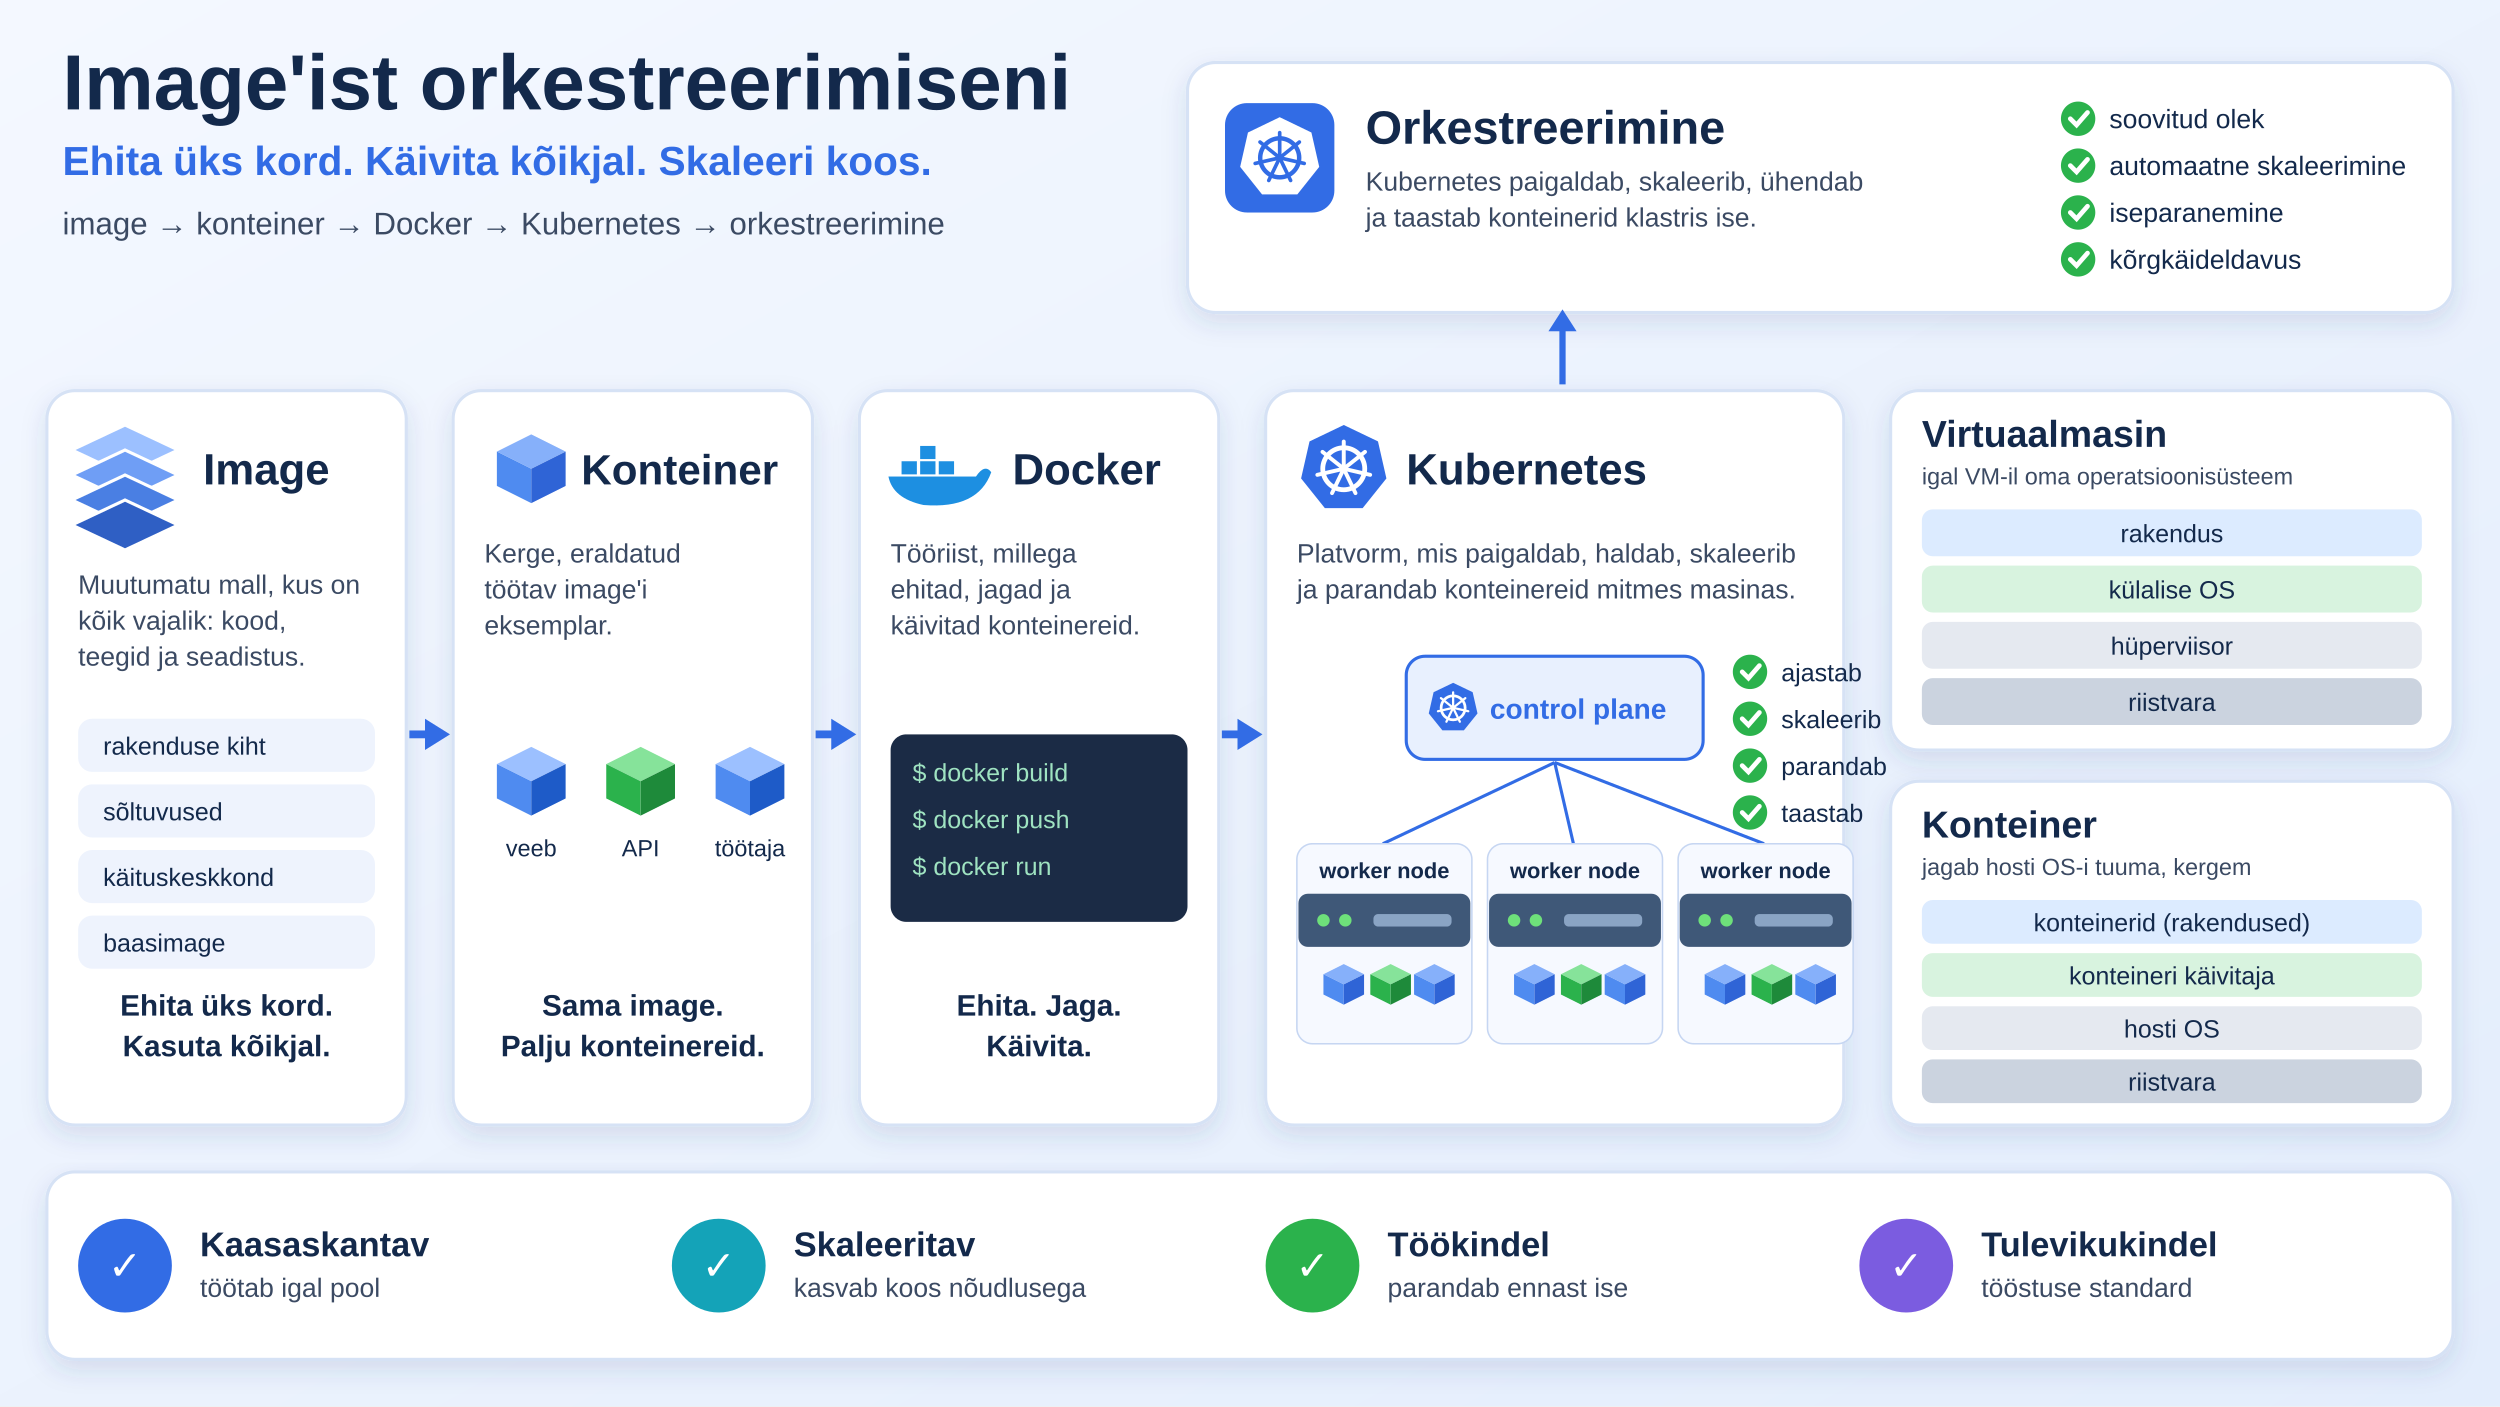
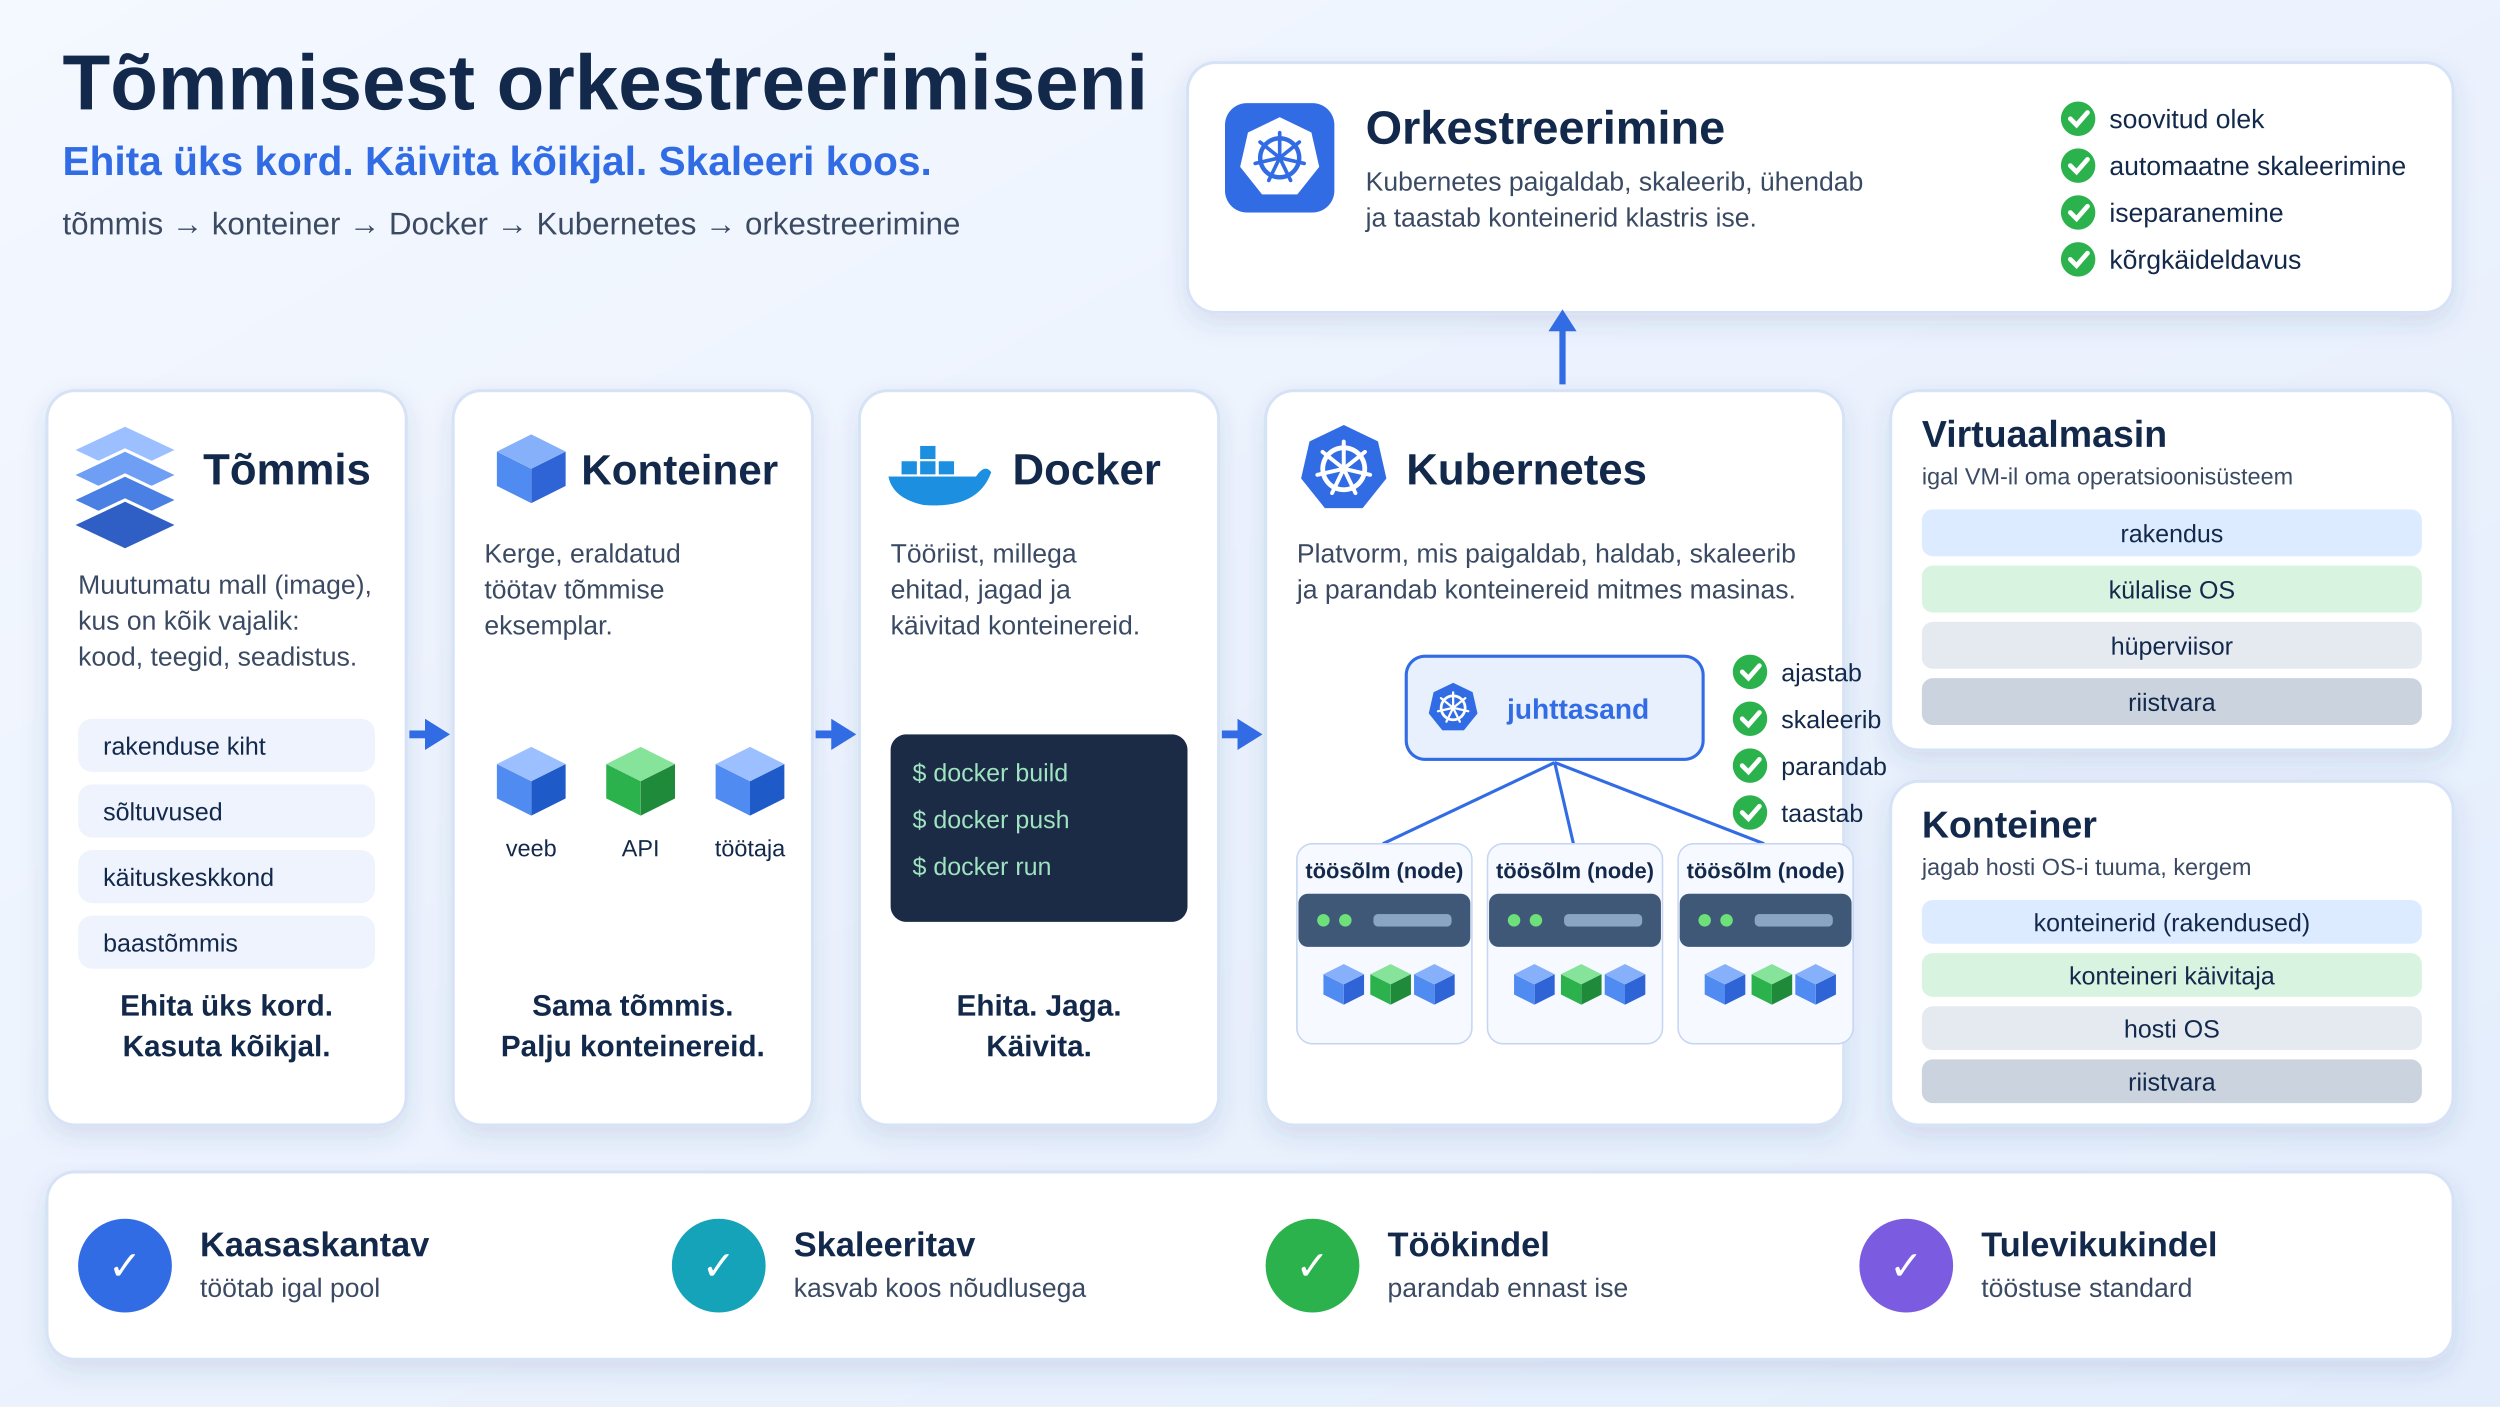
<svg xmlns="http://www.w3.org/2000/svg" viewBox="0 0 1600 900" width="1600" height="900">
  <defs>
    <linearGradient id="bg" x1="0" y1="0" x2="1" y2="1">
      <stop offset="0" stop-color="#F4F8FF" />
      <stop offset="1" stop-color="#E3EDFC" />
    </linearGradient>
    <filter id="sh" x="-10%" y="-10%" width="120%" height="130%">
      <feDropShadow dx="0" dy="6" stdDeviation="8" flood-color="#2A4A80" flood-opacity="0.13" />
    </filter>
  </defs>
  <rect width="1600" height="900" fill="url(#bg)" />
-   <text x="40" y="70" style="font-family:'Segoe UI',Arial,sans-serif;font-size:50px;font-weight:800;fill:#13294B;text-anchor:start">Image'ist orkestreerimiseni</text>
+   <text x="40" y="70" style="font-family:'Segoe UI',Arial,sans-serif;font-size:50px;font-weight:800;fill:#13294B;text-anchor:start">Tõmmisest orkestreerimiseni</text>
  <text x="40" y="112" style="font-family:'Segoe UI',Arial,sans-serif;font-size:26px;font-weight:600;fill:#326CE5;text-anchor:start">Ehita üks kord. Käivita kõikjal. Skaleeri koos.</text>
-   <text x="40" y="150" style="font-family:'Segoe UI',Arial,sans-serif;font-size:20px;font-weight:500;fill:#3B4A63;text-anchor:start">image  →  konteiner  →  Docker  →  Kubernetes  →  orkestreerimine</text>
+   <text x="40" y="150" style="font-family:'Segoe UI',Arial,sans-serif;font-size:20px;font-weight:500;fill:#3B4A63;text-anchor:start">tõmmis  →  konteiner  →  Docker  →  Kubernetes  →  orkestreerimine</text>
  <rect x="760" y="40" width="810" height="160" rx="18" fill="#FFFFFF" stroke="#D6E2F5" stroke-width="2" filter="url(#sh)" />
  <rect x="784" y="66" width="70" height="70" rx="14" fill="#326CE5" />
  <polygon points="819.0,75.0 839.3,84.8 844.3,106.8 830.3,124.4 807.7,124.4 793.7,106.8 798.7,84.8" fill="#FFFFFF" />
  <circle cx="819" cy="101" r="12.48" fill="none" stroke="#326CE5" stroke-width="2.86" />
  <circle cx="819" cy="101" r="2.6" fill="#326CE5" />
  <line x1="819" y1="101" x2="819.0" y2="84.9" stroke="#326CE5" stroke-width="2.34" stroke-linecap="round" />
  <line x1="819" y1="101" x2="831.6" y2="90.9" stroke="#326CE5" stroke-width="2.34" stroke-linecap="round" />
  <line x1="819" y1="101" x2="834.7" y2="104.6" stroke="#326CE5" stroke-width="2.34" stroke-linecap="round" />
  <line x1="819" y1="101" x2="826.0" y2="115.5" stroke="#326CE5" stroke-width="2.34" stroke-linecap="round" />
  <line x1="819" y1="101" x2="812.0" y2="115.5" stroke="#326CE5" stroke-width="2.34" stroke-linecap="round" />
  <line x1="819" y1="101" x2="803.3" y2="104.6" stroke="#326CE5" stroke-width="2.34" stroke-linecap="round" />
  <line x1="819" y1="101" x2="806.4" y2="90.9" stroke="#326CE5" stroke-width="2.34" stroke-linecap="round" />
  <text x="874" y="92" style="font-family:'Segoe UI',Arial,sans-serif;font-size:30px;font-weight:800;fill:#13294B;text-anchor:start">Orkestreerimine</text>
  <text x="874" y="122" style="font-family:'Segoe UI',Arial,sans-serif;font-size:17px;font-weight:400;fill:#3B4A63;text-anchor:start">Kubernetes paigaldab, skaleerib, ühendab</text>
  <text x="874" y="145" style="font-family:'Segoe UI',Arial,sans-serif;font-size:17px;font-weight:400;fill:#3B4A63;text-anchor:start">ja taastab konteinerid klastris ise.</text>
  <circle cx="1330" cy="76" r="11" fill="#2BB24C" />
  <path d="M1325 76 l4 4 l7 -8" stroke="#FFF" stroke-width="3" fill="none" stroke-linecap="round" />
  <text x="1350" y="82" style="font-family:'Segoe UI',Arial,sans-serif;font-size:17px;font-weight:500;fill:#13294B;text-anchor:start">soovitud olek</text>
  <circle cx="1330" cy="106" r="11" fill="#2BB24C" />
  <path d="M1325 106 l4 4 l7 -8" stroke="#FFF" stroke-width="3" fill="none" stroke-linecap="round" />
  <text x="1350" y="112" style="font-family:'Segoe UI',Arial,sans-serif;font-size:17px;font-weight:500;fill:#13294B;text-anchor:start">automaatne skaleerimine</text>
  <circle cx="1330" cy="136" r="11" fill="#2BB24C" />
  <path d="M1325 136 l4 4 l7 -8" stroke="#FFF" stroke-width="3" fill="none" stroke-linecap="round" />
  <text x="1350" y="142" style="font-family:'Segoe UI',Arial,sans-serif;font-size:17px;font-weight:500;fill:#13294B;text-anchor:start">iseparanemine</text>
  <circle cx="1330" cy="166" r="11" fill="#2BB24C" />
  <path d="M1325 166 l4 4 l7 -8" stroke="#FFF" stroke-width="3" fill="none" stroke-linecap="round" />
  <text x="1350" y="172" style="font-family:'Segoe UI',Arial,sans-serif;font-size:17px;font-weight:500;fill:#13294B;text-anchor:start">kõrgkäideldavus</text>
  <path d="M1000 202 L1000 246" stroke="#326CE5" stroke-width="4" />
  <path d="M1000 198 l-9 14 h18 z" fill="#326CE5" />
  <rect x="30" y="250" width="230" height="470" rx="18" fill="#FFFFFF" stroke="#D6E2F5" stroke-width="2" filter="url(#sh)" />
  <rect x="290" y="250" width="230" height="470" rx="18" fill="#FFFFFF" stroke="#D6E2F5" stroke-width="2" filter="url(#sh)" />
  <rect x="550" y="250" width="230" height="470" rx="18" fill="#FFFFFF" stroke="#D6E2F5" stroke-width="2" filter="url(#sh)" />
  <rect x="810" y="250" width="370" height="470" rx="18" fill="#FFFFFF" stroke="#D6E2F5" stroke-width="2" filter="url(#sh)" />
  <path d="M80 272 L114 288 L80 304 L46 288 z" fill="#9CC0FF" stroke="#FFF" stroke-width="2" />
  <path d="M80 288 L114 304 L80 320 L46 304 z" fill="#6F9EF5" stroke="#FFF" stroke-width="2" />
  <path d="M80 304 L114 320 L80 336 L46 320 z" fill="#4A7FE3" stroke="#FFF" stroke-width="2" />
  <path d="M80 320 L114 336 L80 352 L46 336 z" fill="#2F5FC4" stroke="#FFF" stroke-width="2" />
-   <text x="130" y="310" style="font-family:'Segoe UI',Arial,sans-serif;font-size:28px;font-weight:800;fill:#13294B;text-anchor:start">Image</text>
-   <text x="50" y="380" style="font-family:'Segoe UI',Arial,sans-serif;font-size:17px;font-weight:400;fill:#3B4A63;text-anchor:start">Muutumatu mall, kus on</text>
-   <text x="50" y="403" style="font-family:'Segoe UI',Arial,sans-serif;font-size:17px;font-weight:400;fill:#3B4A63;text-anchor:start">kõik vajalik: kood,</text>
-   <text x="50" y="426" style="font-family:'Segoe UI',Arial,sans-serif;font-size:17px;font-weight:400;fill:#3B4A63;text-anchor:start">teegid ja seadistus.</text>
+   <text x="130" y="310" style="font-family:'Segoe UI',Arial,sans-serif;font-size:28px;font-weight:800;fill:#13294B;text-anchor:start">Tõmmis</text>
+   <text x="50" y="380" style="font-family:'Segoe UI',Arial,sans-serif;font-size:17px;font-weight:400;fill:#3B4A63;text-anchor:start">Muutumatu mall (image),</text>
+   <text x="50" y="403" style="font-family:'Segoe UI',Arial,sans-serif;font-size:17px;font-weight:400;fill:#3B4A63;text-anchor:start">kus on kõik vajalik:</text>
+   <text x="50" y="426" style="font-family:'Segoe UI',Arial,sans-serif;font-size:17px;font-weight:400;fill:#3B4A63;text-anchor:start">kood, teegid, seadistus.</text>
  <rect x="50" y="460" width="190" height="34" rx="9" fill="#EEF3FD" />
  <text x="66" y="483" style="font-family:'Segoe UI',Arial,sans-serif;font-size:16px;font-weight:500;fill:#13294B;text-anchor:start">rakenduse kiht</text>
  <rect x="50" y="502" width="190" height="34" rx="9" fill="#EEF3FD" />
  <text x="66" y="525" style="font-family:'Segoe UI',Arial,sans-serif;font-size:16px;font-weight:500;fill:#13294B;text-anchor:start">sõltuvused</text>
  <rect x="50" y="544" width="190" height="34" rx="9" fill="#EEF3FD" />
  <text x="66" y="567" style="font-family:'Segoe UI',Arial,sans-serif;font-size:16px;font-weight:500;fill:#13294B;text-anchor:start">käituskeskkond</text>
  <rect x="50" y="586" width="190" height="34" rx="9" fill="#EEF3FD" />
-   <text x="66" y="609" style="font-family:'Segoe UI',Arial,sans-serif;font-size:16px;font-weight:500;fill:#13294B;text-anchor:start">baasimage</text>
+   <text x="66" y="609" style="font-family:'Segoe UI',Arial,sans-serif;font-size:16px;font-weight:500;fill:#13294B;text-anchor:start">baastõmmis</text>
  <text x="145" y="650" style="font-family:'Segoe UI',Arial,sans-serif;font-size:19px;font-weight:700;fill:#13294B;text-anchor:middle">Ehita üks kord.</text>
  <text x="145" y="676" style="font-family:'Segoe UI',Arial,sans-serif;font-size:19px;font-weight:700;fill:#13294B;text-anchor:middle">Kasuta kõikjal.</text>
  <path d="M340 278 L362 289.0 L340 300 L318 289.0 z" fill="#86B0FA" />
  <path d="M318 289.0 L340 300 L340 322 L318 311.0 z" fill="#4F8BF0" />
  <path d="M362 289.0 L340 300 L340 322 L362 311.0 z" fill="#2F64D6" />
  <text x="372" y="310" style="font-family:'Segoe UI',Arial,sans-serif;font-size:27px;font-weight:800;fill:#13294B;text-anchor:start">Konteiner</text>
  <text x="310" y="360" style="font-family:'Segoe UI',Arial,sans-serif;font-size:17px;font-weight:400;fill:#3B4A63;text-anchor:start">Kerge, eraldatud</text>
-   <text x="310" y="383" style="font-family:'Segoe UI',Arial,sans-serif;font-size:17px;font-weight:400;fill:#3B4A63;text-anchor:start">töötav image'i</text>
+   <text x="310" y="383" style="font-family:'Segoe UI',Arial,sans-serif;font-size:17px;font-weight:400;fill:#3B4A63;text-anchor:start">töötav tõmmise</text>
  <text x="310" y="406" style="font-family:'Segoe UI',Arial,sans-serif;font-size:17px;font-weight:400;fill:#3B4A63;text-anchor:start">eksemplar.</text>
  <path d="M340 478 L362 489.0 L340 500 L318 489.0 z" fill="#9CC0FF" />
  <path d="M318 489.0 L340 500 L340 522 L318 511.0 z" fill="#4F8BF0" />
  <path d="M362 489.0 L340 500 L340 522 L362 511.0 z" fill="#1E5BC8" />
  <text x="340" y="548" style="font-family:'Segoe UI',Arial,sans-serif;font-size:15px;font-weight:500;fill:#13294B;text-anchor:middle">veeb</text>
  <path d="M410 478 L432 489.0 L410 500 L388 489.0 z" fill="#86E39A" />
  <path d="M388 489.0 L410 500 L410 522 L388 511.0 z" fill="#2BB24C" />
  <path d="M432 489.0 L410 500 L410 522 L432 511.0 z" fill="#1E8A3A" />
  <text x="410" y="548" style="font-family:'Segoe UI',Arial,sans-serif;font-size:15px;font-weight:500;fill:#13294B;text-anchor:middle">API</text>
  <path d="M480 478 L502 489.0 L480 500 L458 489.0 z" fill="#9CC0FF" />
  <path d="M458 489.0 L480 500 L480 522 L458 511.0 z" fill="#4F8BF0" />
  <path d="M502 489.0 L480 500 L480 522 L502 511.0 z" fill="#1E5BC8" />
  <text x="480" y="548" style="font-family:'Segoe UI',Arial,sans-serif;font-size:15px;font-weight:500;fill:#13294B;text-anchor:middle">töötaja</text>
-   <text x="405" y="650" style="font-family:'Segoe UI',Arial,sans-serif;font-size:19px;font-weight:700;fill:#13294B;text-anchor:middle">Sama image.</text>
+   <text x="405" y="650" style="font-family:'Segoe UI',Arial,sans-serif;font-size:19px;font-weight:700;fill:#13294B;text-anchor:middle">Sama tõmmis.</text>
  <text x="405" y="676" style="font-family:'Segoe UI',Arial,sans-serif;font-size:19px;font-weight:700;fill:#13294B;text-anchor:middle">Palju konteinereid.</text>
  <rect x="577.0" y="295.2" width="9.8" height="8.4" fill="#1D8FE1" />
  <rect x="588.9" y="295.2" width="9.8" height="8.4" fill="#1D8FE1" />
  <rect x="600.8" y="295.2" width="9.8" height="8.4" fill="#1D8FE1" />
  <rect x="588.9" y="285.4" width="9.8" height="8.4" fill="#1D8FE1" />
  <path d="M568.6 305 H624.6 Q630.2 296.6 634.4 302.2 Q626.0 326.0 591.0 323.2 Q571.4 319.0 568.6 305 z" fill="#1D8FE1" />
  <text x="648" y="310" style="font-family:'Segoe UI',Arial,sans-serif;font-size:28px;font-weight:800;fill:#13294B;text-anchor:start">Docker</text>
  <text x="570" y="360" style="font-family:'Segoe UI',Arial,sans-serif;font-size:17px;font-weight:400;fill:#3B4A63;text-anchor:start">Tööriist, millega</text>
  <text x="570" y="383" style="font-family:'Segoe UI',Arial,sans-serif;font-size:17px;font-weight:400;fill:#3B4A63;text-anchor:start">ehitad, jagad ja</text>
  <text x="570" y="406" style="font-family:'Segoe UI',Arial,sans-serif;font-size:17px;font-weight:400;fill:#3B4A63;text-anchor:start">käivitad konteinereid.</text>
  <rect x="570" y="470" width="190" height="120" rx="10" fill="#1B2B45" />
  <text x="584" y="500" style="font-family:'Segoe UI',Arial,sans-serif;font-size:16px;font-weight:500;fill:#9FE3C1;text-anchor:start">$ docker build</text>
  <text x="584" y="530" style="font-family:'Segoe UI',Arial,sans-serif;font-size:16px;font-weight:500;fill:#9FE3C1;text-anchor:start">$ docker push</text>
  <text x="584" y="560" style="font-family:'Segoe UI',Arial,sans-serif;font-size:16px;font-weight:500;fill:#9FE3C1;text-anchor:start">$ docker run</text>
  <text x="665" y="650" style="font-family:'Segoe UI',Arial,sans-serif;font-size:19px;font-weight:700;fill:#13294B;text-anchor:middle">Ehita. Jaga.</text>
  <text x="665" y="676" style="font-family:'Segoe UI',Arial,sans-serif;font-size:19px;font-weight:700;fill:#13294B;text-anchor:middle">Käivita.</text>
  <polygon points="860.0,272.0 881.9,282.5 887.3,306.2 872.1,325.2 847.9,325.2 832.7,306.2 838.1,282.5" fill="#326CE5" />
  <circle cx="860" cy="300" r="13.44" fill="none" stroke="#FFF" stroke-width="3.08" />
  <circle cx="860" cy="300" r="2.8" fill="#FFF" />
  <line x1="860" y1="300" x2="860.0" y2="282.6" stroke="#FFF" stroke-width="2.52" stroke-linecap="round" />
  <line x1="860" y1="300" x2="873.6" y2="289.2" stroke="#FFF" stroke-width="2.52" stroke-linecap="round" />
  <line x1="860" y1="300" x2="876.9" y2="303.9" stroke="#FFF" stroke-width="2.52" stroke-linecap="round" />
  <line x1="860" y1="300" x2="867.5" y2="315.6" stroke="#FFF" stroke-width="2.52" stroke-linecap="round" />
  <line x1="860" y1="300" x2="852.5" y2="315.6" stroke="#FFF" stroke-width="2.52" stroke-linecap="round" />
  <line x1="860" y1="300" x2="843.1" y2="303.9" stroke="#FFF" stroke-width="2.52" stroke-linecap="round" />
  <line x1="860" y1="300" x2="846.4" y2="289.2" stroke="#FFF" stroke-width="2.52" stroke-linecap="round" />
  <text x="900" y="310" style="font-family:'Segoe UI',Arial,sans-serif;font-size:28px;font-weight:800;fill:#13294B;text-anchor:start">Kubernetes</text>
  <text x="830" y="360" style="font-family:'Segoe UI',Arial,sans-serif;font-size:17px;font-weight:400;fill:#3B4A63;text-anchor:start">Platvorm, mis paigaldab, haldab, skaleerib</text>
  <text x="830" y="383" style="font-family:'Segoe UI',Arial,sans-serif;font-size:17px;font-weight:400;fill:#3B4A63;text-anchor:start">ja parandab konteinereid mitmes masinas.</text>
  <rect x="900" y="420" width="190" height="66" rx="12" fill="#E8F0FE" stroke="#326CE5" stroke-width="2" />
  <polygon points="930.0,437.0 942.5,443.0 945.6,456.6 936.9,467.4 923.1,467.4 914.4,456.6 917.5,443.0" fill="#326CE5" />
  <circle cx="930" cy="453" r="7.68" fill="none" stroke="#FFF" stroke-width="1.76" />
  <circle cx="930" cy="453" r="1.6" fill="#FFF" />
  <line x1="930" y1="453" x2="930.0" y2="443.1" stroke="#FFF" stroke-width="1.44" stroke-linecap="round" />
  <line x1="930" y1="453" x2="937.8" y2="446.8" stroke="#FFF" stroke-width="1.44" stroke-linecap="round" />
  <line x1="930" y1="453" x2="939.7" y2="455.2" stroke="#FFF" stroke-width="1.44" stroke-linecap="round" />
  <line x1="930" y1="453" x2="934.3" y2="461.9" stroke="#FFF" stroke-width="1.44" stroke-linecap="round" />
  <line x1="930" y1="453" x2="925.7" y2="461.9" stroke="#FFF" stroke-width="1.44" stroke-linecap="round" />
  <line x1="930" y1="453" x2="920.3" y2="455.2" stroke="#FFF" stroke-width="1.44" stroke-linecap="round" />
  <line x1="930" y1="453" x2="922.2" y2="446.8" stroke="#FFF" stroke-width="1.44" stroke-linecap="round" />
-   <text x="1010" y="460" style="font-family:'Segoe UI',Arial,sans-serif;font-size:18px;font-weight:700;fill:#326CE5;text-anchor:middle">control plane</text>
+   <text x="1010" y="460" style="font-family:'Segoe UI',Arial,sans-serif;font-size:18px;font-weight:700;fill:#326CE5;text-anchor:middle">juhttasand</text>
  <path d="M995 488 L885 540" stroke="#326CE5" stroke-width="2" fill="none" />
  <rect x="830" y="540" width="112" height="128" rx="10" fill="#F6F9FF" stroke="#C6D6F2" />
-   <text x="886" y="562" style="font-family:'Segoe UI',Arial,sans-serif;font-size:14px;font-weight:700;fill:#13294B;text-anchor:middle">worker node</text>
+   <text x="886" y="562" style="font-family:'Segoe UI',Arial,sans-serif;font-size:14px;font-weight:700;fill:#13294B;text-anchor:middle">töösõlm (node)</text>
  <rect x="831" y="572" width="110" height="34" rx="6" fill="#3F5878" />
  <circle cx="847" cy="589" r="4" fill="#6EE07A" />
  <circle cx="861" cy="589" r="4" fill="#6EE07A" />
  <rect x="879" y="585" width="50" height="8" rx="3" fill="#8AA4C4" />
  <path d="M860 617 L873 623.5 L860 630 L847 623.5 z" fill="#86B0FA" />
  <path d="M847 623.5 L860 630 L860 643 L847 636.5 z" fill="#4F8BF0" />
  <path d="M873 623.5 L860 630 L860 643 L873 636.5 z" fill="#2F64D6" />
  <path d="M890 617 L903 623.5 L890 630 L877 623.5 z" fill="#86E39A" />
  <path d="M877 623.5 L890 630 L890 643 L877 636.5 z" fill="#2BB24C" />
  <path d="M903 623.5 L890 630 L890 643 L903 636.5 z" fill="#1E8A3A" />
  <path d="M918 617 L931 623.5 L918 630 L905 623.5 z" fill="#86B0FA" />
  <path d="M905 623.5 L918 630 L918 643 L905 636.5 z" fill="#4F8BF0" />
  <path d="M931 623.5 L918 630 L918 643 L931 636.5 z" fill="#2F64D6" />
  <path d="M995 488 L1007 540" stroke="#326CE5" stroke-width="2" fill="none" />
  <rect x="952" y="540" width="112" height="128" rx="10" fill="#F6F9FF" stroke="#C6D6F2" />
-   <text x="1008" y="562" style="font-family:'Segoe UI',Arial,sans-serif;font-size:14px;font-weight:700;fill:#13294B;text-anchor:middle">worker node</text>
+   <text x="1008" y="562" style="font-family:'Segoe UI',Arial,sans-serif;font-size:14px;font-weight:700;fill:#13294B;text-anchor:middle">töösõlm (node)</text>
  <rect x="953" y="572" width="110" height="34" rx="6" fill="#3F5878" />
  <circle cx="969" cy="589" r="4" fill="#6EE07A" />
  <circle cx="983" cy="589" r="4" fill="#6EE07A" />
  <rect x="1001" y="585" width="50" height="8" rx="3" fill="#8AA4C4" />
  <path d="M982 617 L995 623.5 L982 630 L969 623.5 z" fill="#86B0FA" />
  <path d="M969 623.5 L982 630 L982 643 L969 636.5 z" fill="#4F8BF0" />
  <path d="M995 623.5 L982 630 L982 643 L995 636.5 z" fill="#2F64D6" />
  <path d="M1012 617 L1025 623.5 L1012 630 L999 623.5 z" fill="#86E39A" />
  <path d="M999 623.5 L1012 630 L1012 643 L999 636.5 z" fill="#2BB24C" />
  <path d="M1025 623.5 L1012 630 L1012 643 L1025 636.5 z" fill="#1E8A3A" />
  <path d="M1040 617 L1053 623.5 L1040 630 L1027 623.5 z" fill="#86B0FA" />
  <path d="M1027 623.5 L1040 630 L1040 643 L1027 636.5 z" fill="#4F8BF0" />
  <path d="M1053 623.5 L1040 630 L1040 643 L1053 636.5 z" fill="#2F64D6" />
  <path d="M995 488 L1129 540" stroke="#326CE5" stroke-width="2" fill="none" />
  <rect x="1074" y="540" width="112" height="128" rx="10" fill="#F6F9FF" stroke="#C6D6F2" />
-   <text x="1130" y="562" style="font-family:'Segoe UI',Arial,sans-serif;font-size:14px;font-weight:700;fill:#13294B;text-anchor:middle">worker node</text>
+   <text x="1130" y="562" style="font-family:'Segoe UI',Arial,sans-serif;font-size:14px;font-weight:700;fill:#13294B;text-anchor:middle">töösõlm (node)</text>
  <rect x="1075" y="572" width="110" height="34" rx="6" fill="#3F5878" />
  <circle cx="1091" cy="589" r="4" fill="#6EE07A" />
  <circle cx="1105" cy="589" r="4" fill="#6EE07A" />
  <rect x="1123" y="585" width="50" height="8" rx="3" fill="#8AA4C4" />
  <path d="M1104 617 L1117 623.5 L1104 630 L1091 623.5 z" fill="#86B0FA" />
  <path d="M1091 623.5 L1104 630 L1104 643 L1091 636.5 z" fill="#4F8BF0" />
  <path d="M1117 623.5 L1104 630 L1104 643 L1117 636.5 z" fill="#2F64D6" />
  <path d="M1134 617 L1147 623.5 L1134 630 L1121 623.5 z" fill="#86E39A" />
  <path d="M1121 623.5 L1134 630 L1134 643 L1121 636.5 z" fill="#2BB24C" />
  <path d="M1147 623.5 L1134 630 L1134 643 L1147 636.5 z" fill="#1E8A3A" />
  <path d="M1162 617 L1175 623.5 L1162 630 L1149 623.5 z" fill="#86B0FA" />
  <path d="M1149 623.5 L1162 630 L1162 643 L1149 636.5 z" fill="#4F8BF0" />
  <path d="M1175 623.5 L1162 630 L1162 643 L1175 636.5 z" fill="#2F64D6" />
  <circle cx="1120" cy="430" r="11" fill="#2BB24C" />
  <path d="M1115 430 l4 4 l7 -8" stroke="#FFF" stroke-width="3" fill="none" stroke-linecap="round" />
  <text x="1140" y="436" style="font-family:'Segoe UI',Arial,sans-serif;font-size:16px;font-weight:500;fill:#13294B;text-anchor:start">ajastab</text>
  <circle cx="1120" cy="460" r="11" fill="#2BB24C" />
  <path d="M1115 460 l4 4 l7 -8" stroke="#FFF" stroke-width="3" fill="none" stroke-linecap="round" />
  <text x="1140" y="466" style="font-family:'Segoe UI',Arial,sans-serif;font-size:16px;font-weight:500;fill:#13294B;text-anchor:start">skaleerib</text>
  <circle cx="1120" cy="490" r="11" fill="#2BB24C" />
  <path d="M1115 490 l4 4 l7 -8" stroke="#FFF" stroke-width="3" fill="none" stroke-linecap="round" />
  <text x="1140" y="496" style="font-family:'Segoe UI',Arial,sans-serif;font-size:16px;font-weight:500;fill:#13294B;text-anchor:start">parandab</text>
  <circle cx="1120" cy="520" r="11" fill="#2BB24C" />
  <path d="M1115 520 l4 4 l7 -8" stroke="#FFF" stroke-width="3" fill="none" stroke-linecap="round" />
  <text x="1140" y="526" style="font-family:'Segoe UI',Arial,sans-serif;font-size:16px;font-weight:500;fill:#13294B;text-anchor:start">taastab</text>
  <line x1="262" y1="470" x2="276" y2="470" stroke="#326CE5" stroke-width="5" />
  <path d="M288 470 l-16 -10 v20 z" fill="#326CE5" />
  <line x1="522" y1="470" x2="536" y2="470" stroke="#326CE5" stroke-width="5" />
  <path d="M548 470 l-16 -10 v20 z" fill="#326CE5" />
  <line x1="782" y1="470" x2="796" y2="470" stroke="#326CE5" stroke-width="5" />
  <path d="M808 470 l-16 -10 v20 z" fill="#326CE5" />
  <rect x="1210" y="250" width="360" height="230" rx="18" fill="#FFFFFF" stroke="#D6E2F5" stroke-width="2" filter="url(#sh)" />
  <text x="1230" y="286" style="font-family:'Segoe UI',Arial,sans-serif;font-size:24px;font-weight:800;fill:#13294B;text-anchor:start">Virtuaalmasin</text>
  <text x="1230" y="310" style="font-family:'Segoe UI',Arial,sans-serif;font-size:15px;font-weight:400;fill:#3B4A63;text-anchor:start">igal VM-il oma operatsioonisüsteem</text>
  <rect x="1230" y="326" width="320" height="30" rx="7" fill="#DCEBFF" />
  <text x="1390" y="347" style="font-family:'Segoe UI',Arial,sans-serif;font-size:16px;font-weight:500;fill:#13294B;text-anchor:middle">rakendus</text>
  <rect x="1230" y="362" width="320" height="30" rx="7" fill="#D8F3DF" />
  <text x="1390" y="383" style="font-family:'Segoe UI',Arial,sans-serif;font-size:16px;font-weight:500;fill:#13294B;text-anchor:middle">külalise OS</text>
  <rect x="1230" y="398" width="320" height="30" rx="7" fill="#E5E9F0" />
  <text x="1390" y="419" style="font-family:'Segoe UI',Arial,sans-serif;font-size:16px;font-weight:500;fill:#13294B;text-anchor:middle">hüperviisor</text>
  <rect x="1230" y="434" width="320" height="30" rx="7" fill="#CBD3DF" />
  <text x="1390" y="455" style="font-family:'Segoe UI',Arial,sans-serif;font-size:16px;font-weight:500;fill:#13294B;text-anchor:middle">riistvara</text>
  <rect x="1210" y="500" width="360" height="220" rx="18" fill="#FFFFFF" stroke="#D6E2F5" stroke-width="2" filter="url(#sh)" />
  <text x="1230" y="536" style="font-family:'Segoe UI',Arial,sans-serif;font-size:24px;font-weight:800;fill:#13294B;text-anchor:start">Konteiner</text>
  <text x="1230" y="560" style="font-family:'Segoe UI',Arial,sans-serif;font-size:15px;font-weight:400;fill:#3B4A63;text-anchor:start">jagab hosti OS-i tuuma, kergem</text>
  <rect x="1230" y="576" width="320" height="28" rx="7" fill="#DCEBFF" />
  <text x="1390" y="596" style="font-family:'Segoe UI',Arial,sans-serif;font-size:16px;font-weight:500;fill:#13294B;text-anchor:middle">konteinerid (rakendused)</text>
  <rect x="1230" y="610" width="320" height="28" rx="7" fill="#D8F3DF" />
  <text x="1390" y="630" style="font-family:'Segoe UI',Arial,sans-serif;font-size:16px;font-weight:500;fill:#13294B;text-anchor:middle">konteineri käivitaja</text>
  <rect x="1230" y="644" width="320" height="28" rx="7" fill="#E5E9F0" />
  <text x="1390" y="664" style="font-family:'Segoe UI',Arial,sans-serif;font-size:16px;font-weight:500;fill:#13294B;text-anchor:middle">hosti OS</text>
  <rect x="1230" y="678" width="320" height="28" rx="7" fill="#CBD3DF" />
  <text x="1390" y="698" style="font-family:'Segoe UI',Arial,sans-serif;font-size:16px;font-weight:500;fill:#13294B;text-anchor:middle">riistvara</text>
  <rect x="30" y="750" width="1540" height="120" rx="18" fill="#FFFFFF" stroke="#D6E2F5" stroke-width="2" filter="url(#sh)" />
  <circle cx="80" cy="810" r="30" fill="#326CE5" />
  <text x="80" y="819" style="font-family:'Segoe UI',Arial,sans-serif;font-size:26px;font-weight:800;fill:#FFF;text-anchor:middle">✓</text>
  <text x="128" y="804" style="font-family:'Segoe UI',Arial,sans-serif;font-size:22px;font-weight:800;fill:#13294B;text-anchor:start">Kaasaskantav</text>
  <text x="128" y="830" style="font-family:'Segoe UI',Arial,sans-serif;font-size:17px;font-weight:400;fill:#3B4A63;text-anchor:start">töötab igal pool</text>
  <circle cx="460" cy="810" r="30" fill="#14A3B8" />
  <text x="460" y="819" style="font-family:'Segoe UI',Arial,sans-serif;font-size:26px;font-weight:800;fill:#FFF;text-anchor:middle">✓</text>
  <text x="508" y="804" style="font-family:'Segoe UI',Arial,sans-serif;font-size:22px;font-weight:800;fill:#13294B;text-anchor:start">Skaleeritav</text>
  <text x="508" y="830" style="font-family:'Segoe UI',Arial,sans-serif;font-size:17px;font-weight:400;fill:#3B4A63;text-anchor:start">kasvab koos nõudlusega</text>
  <circle cx="840" cy="810" r="30" fill="#2BB24C" />
  <text x="840" y="819" style="font-family:'Segoe UI',Arial,sans-serif;font-size:26px;font-weight:800;fill:#FFF;text-anchor:middle">✓</text>
  <text x="888" y="804" style="font-family:'Segoe UI',Arial,sans-serif;font-size:22px;font-weight:800;fill:#13294B;text-anchor:start">Töökindel</text>
  <text x="888" y="830" style="font-family:'Segoe UI',Arial,sans-serif;font-size:17px;font-weight:400;fill:#3B4A63;text-anchor:start">parandab ennast ise</text>
  <circle cx="1220" cy="810" r="30" fill="#7B5CE0" />
  <text x="1220" y="819" style="font-family:'Segoe UI',Arial,sans-serif;font-size:26px;font-weight:800;fill:#FFF;text-anchor:middle">✓</text>
  <text x="1268" y="804" style="font-family:'Segoe UI',Arial,sans-serif;font-size:22px;font-weight:800;fill:#13294B;text-anchor:start">Tulevikukindel</text>
  <text x="1268" y="830" style="font-family:'Segoe UI',Arial,sans-serif;font-size:17px;font-weight:400;fill:#3B4A63;text-anchor:start">tööstuse standard</text>
</svg>
